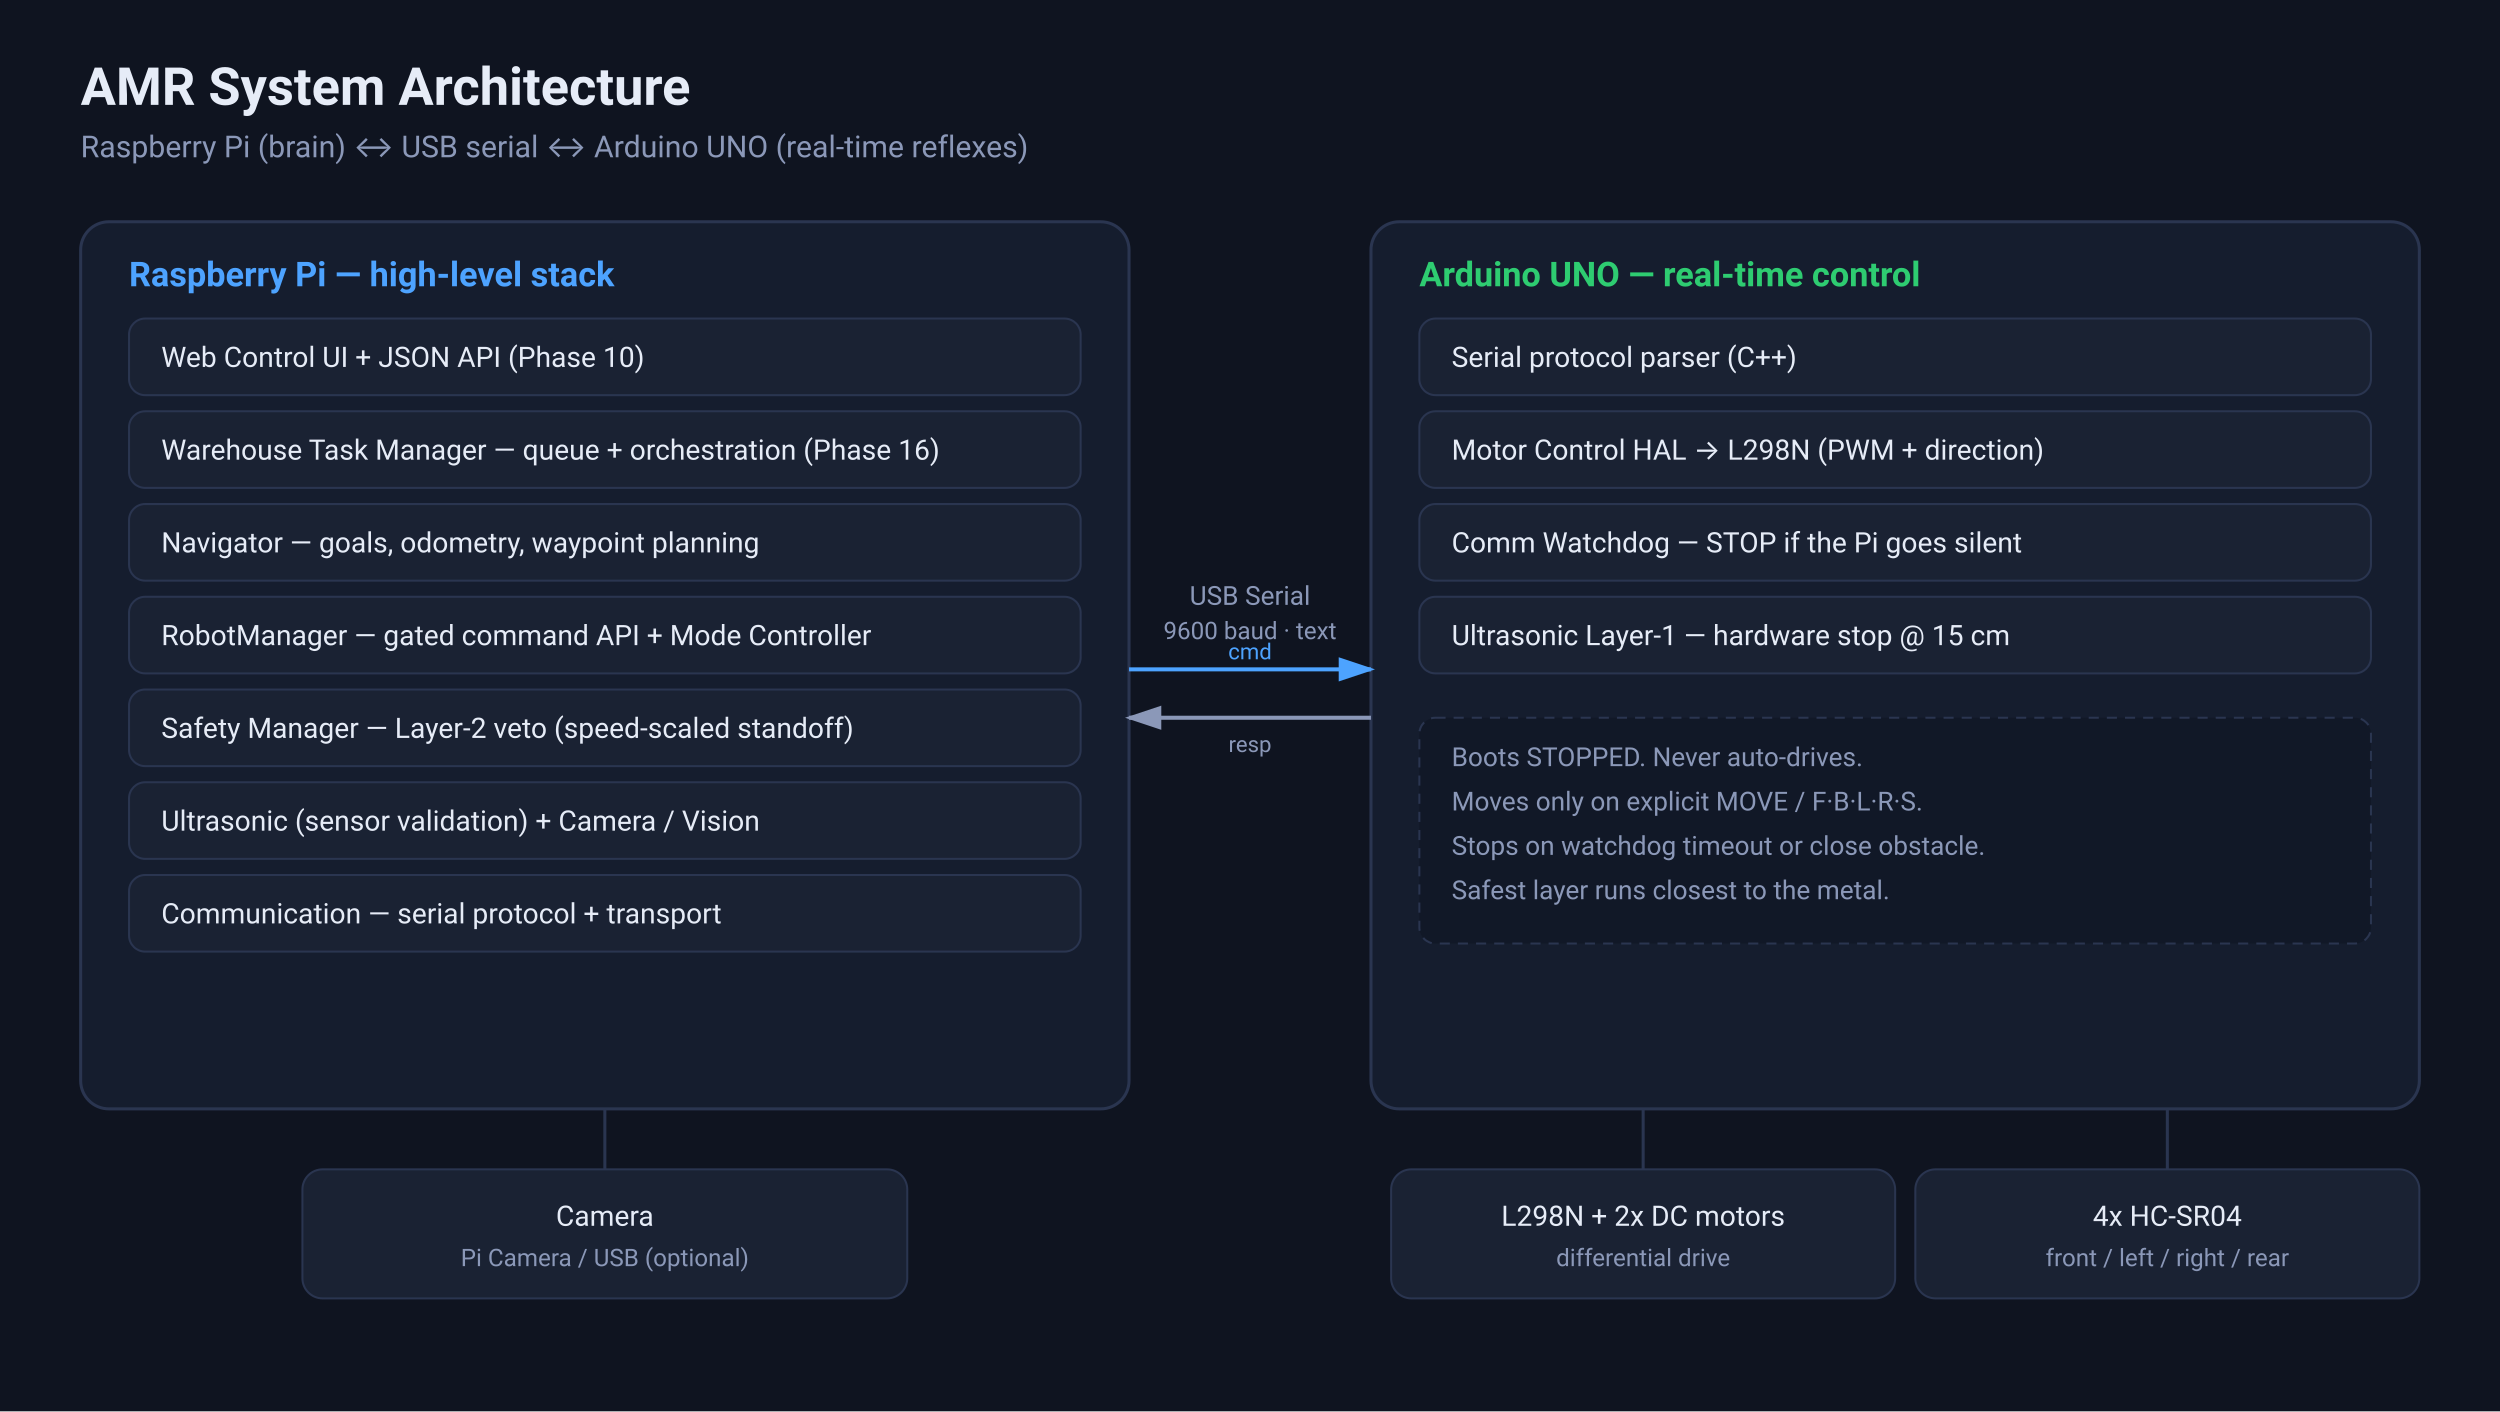
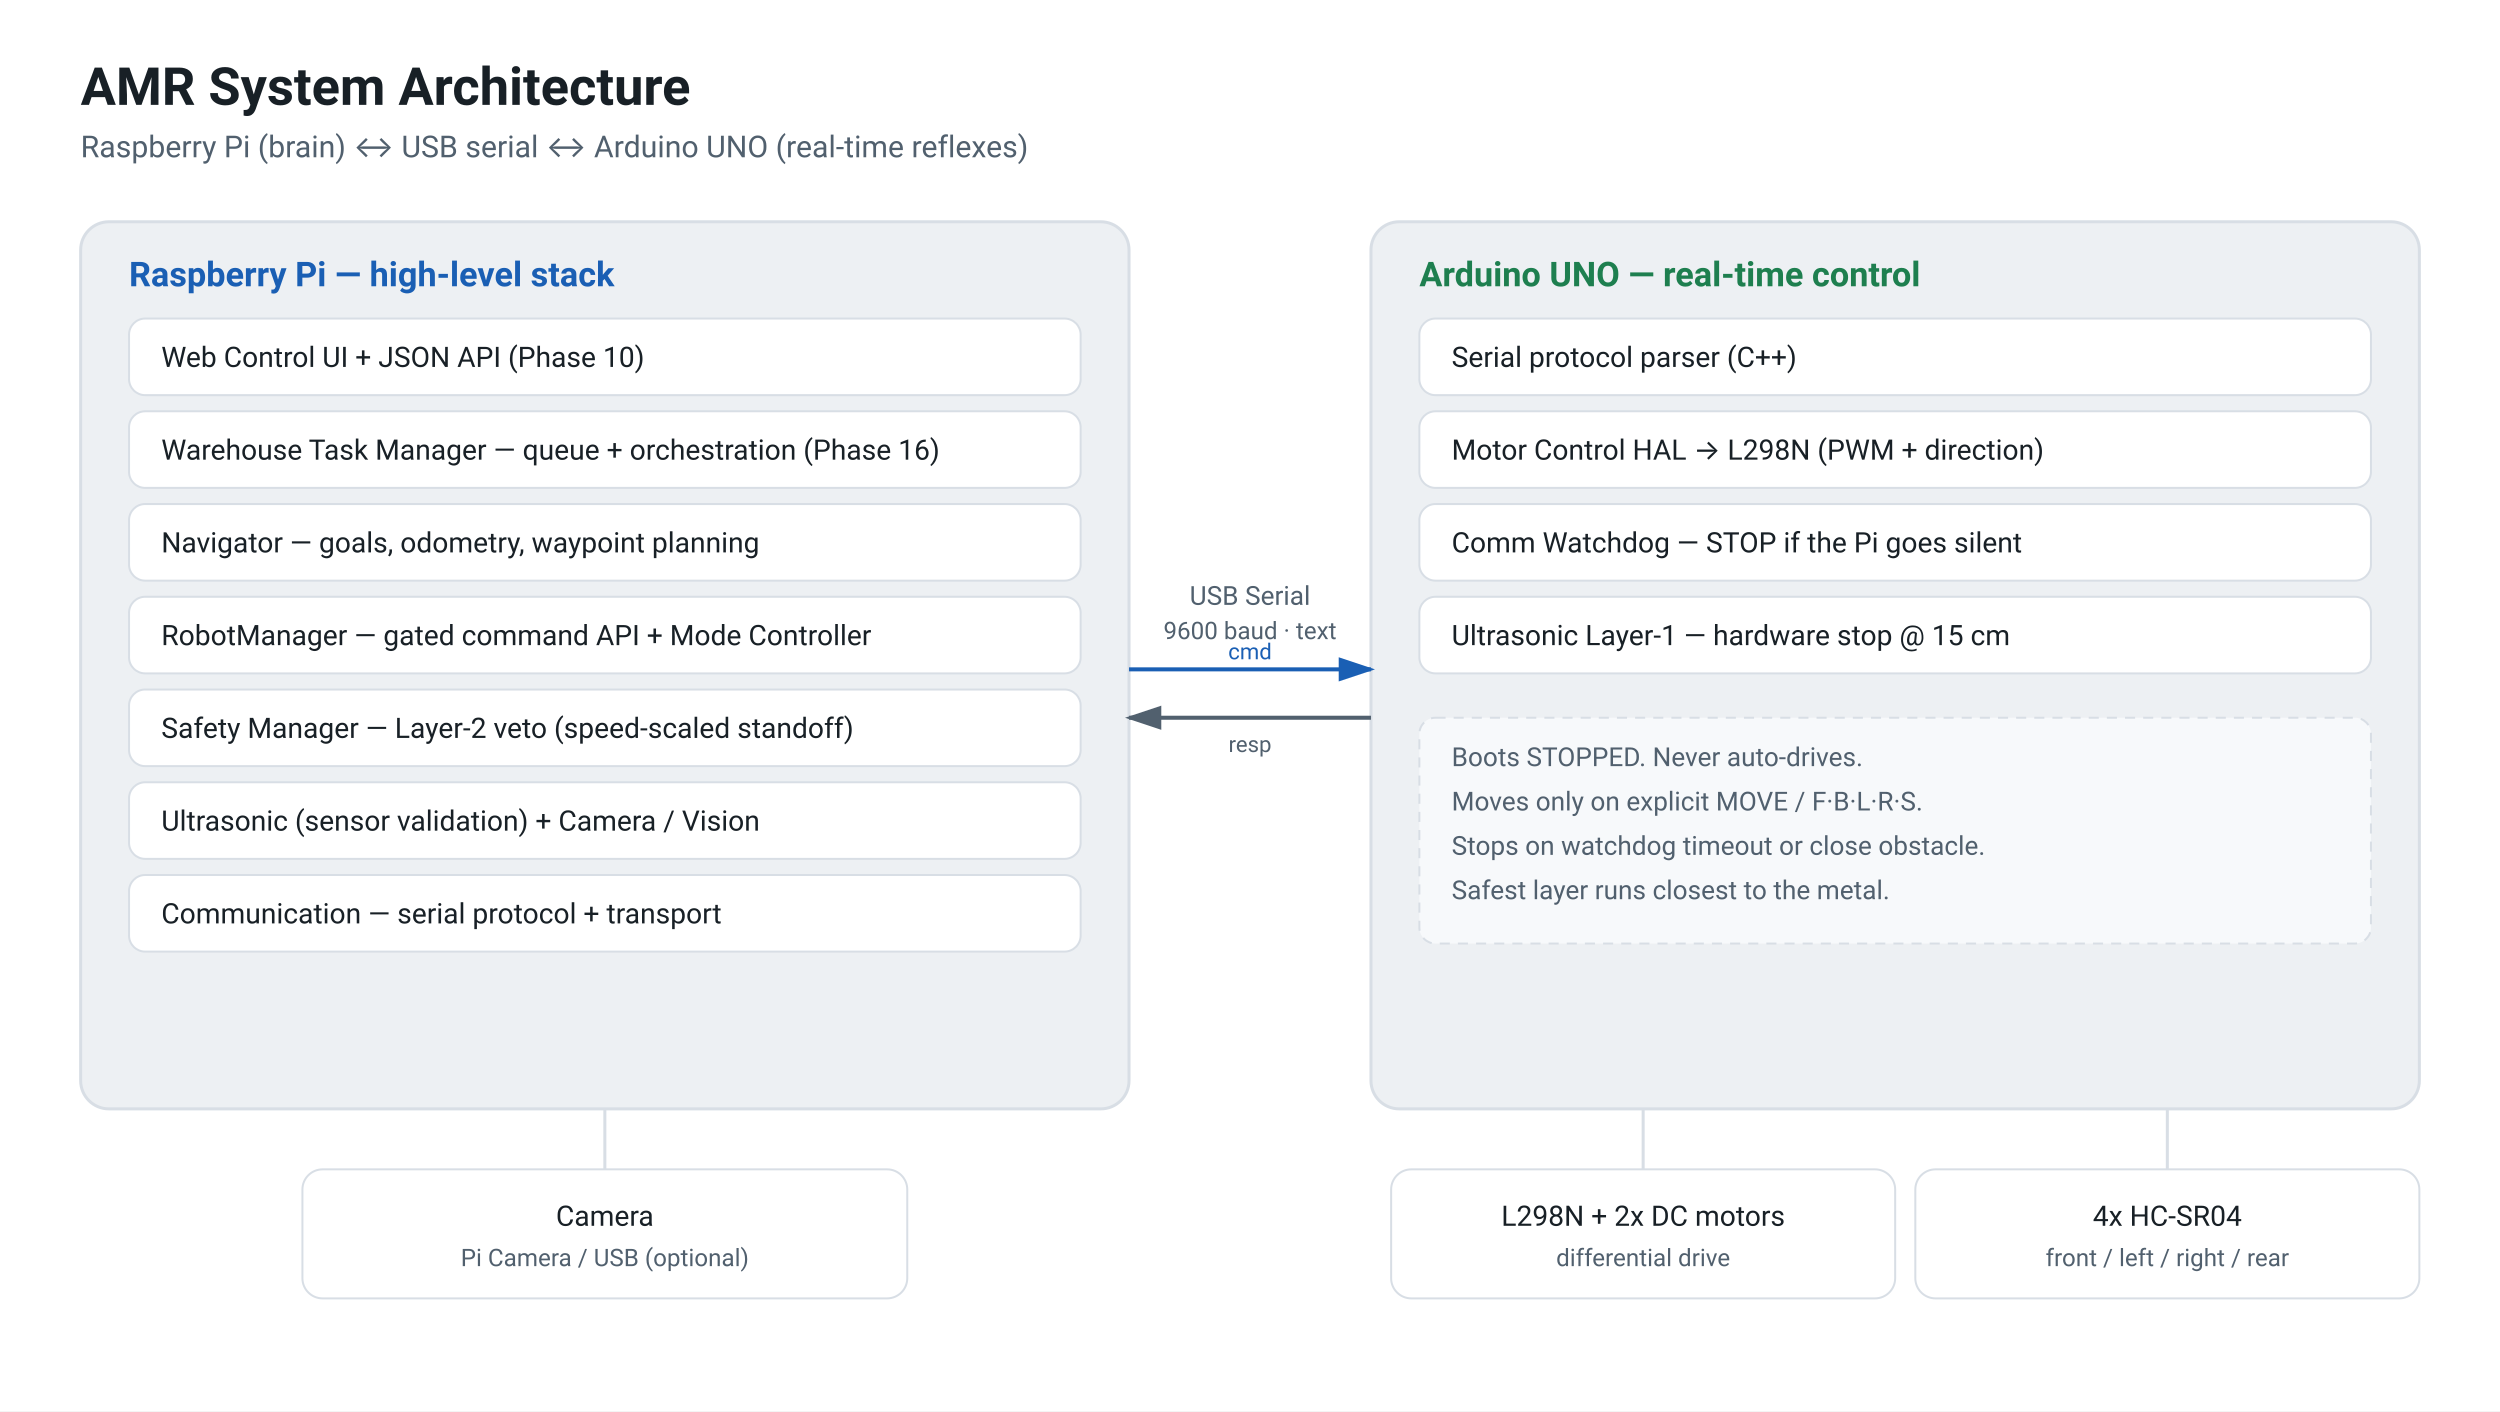
<svg xmlns="http://www.w3.org/2000/svg" width="1240" height="700" viewBox="0 0 1240 700" font-family="system-ui, -apple-system, 'Segoe UI', Roboto, sans-serif">
  <defs>
    <marker id="ah" markerWidth="10" markerHeight="10" refX="8" refY="3" orient="auto" markerUnits="strokeWidth">
-       <path d="M0,0 L9,3 L0,6 Z" fill="#4da3ff" />
+       <path d="M0,0 L9,3 L0,6 Z" fill="#1a5fb4" />
    </marker>
    <marker id="ahd" markerWidth="10" markerHeight="10" refX="8" refY="3" orient="auto" markerUnits="strokeWidth">
-       <path d="M0,0 L9,3 L0,6 Z" fill="#8b98b8" />
+       <path d="M0,0 L9,3 L0,6 Z" fill="#51606e" />
    </marker>
  </defs>
-   <rect width="1240" height="700" fill="#0f1420" />
-   <text x="40" y="52" fill="#e6ecf7" font-size="26" font-weight="700">AMR System Architecture</text>
-   <text x="40" y="78" fill="#8b98b8" font-size="15">Raspberry Pi (brain) ↔ USB serial ↔ Arduino UNO (real-time reflexes)</text>
-   <rect x="40" y="110" width="520" height="440" rx="14" fill="#151d2e" stroke="#2a3550" stroke-width="1.5" />
-   <text x="64" y="142" fill="#4da3ff" font-size="17" font-weight="700">Raspberry Pi — high-level stack</text>
-   <g font-size="14" fill="#e6ecf7">
-     <rect x="64" y="158" width="472" height="38" rx="8" fill="#1a2233" stroke="#2a3550" />
+   <rect width="1240" height="700" fill="#ffffff" />
+   <text x="40" y="52" fill="#182026" font-size="26" font-weight="700">AMR System Architecture</text>
+   <text x="40" y="78" fill="#51606e" font-size="15">Raspberry Pi (brain) ↔ USB serial ↔ Arduino UNO (real-time reflexes)</text>
+   <rect x="40" y="110" width="520" height="440" rx="14" fill="#edf0f3" stroke="#d8dee5" stroke-width="1.5" />
+   <text x="64" y="142" fill="#1a5fb4" font-size="17" font-weight="700">Raspberry Pi — high-level stack</text>
+   <g font-size="14" fill="#182026">
+     <rect x="64" y="158" width="472" height="38" rx="8" fill="#ffffff" stroke="#d8dee5" />
    <text x="80" y="182">Web Control UI + JSON API (Phase 10)</text>
-     <rect x="64" y="204" width="472" height="38" rx="8" fill="#1a2233" stroke="#2a3550" />
+     <rect x="64" y="204" width="472" height="38" rx="8" fill="#ffffff" stroke="#d8dee5" />
    <text x="80" y="228">Warehouse Task Manager — queue + orchestration (Phase 16)</text>
-     <rect x="64" y="250" width="472" height="38" rx="8" fill="#1a2233" stroke="#2a3550" />
+     <rect x="64" y="250" width="472" height="38" rx="8" fill="#ffffff" stroke="#d8dee5" />
    <text x="80" y="274">Navigator — goals, odometry, waypoint planning</text>
-     <rect x="64" y="296" width="472" height="38" rx="8" fill="#1a2233" stroke="#2a3550" />
+     <rect x="64" y="296" width="472" height="38" rx="8" fill="#ffffff" stroke="#d8dee5" />
    <text x="80" y="320">RobotManager — gated command API + Mode Controller</text>
-     <rect x="64" y="342" width="472" height="38" rx="8" fill="#1a2233" stroke="#2a3550" />
+     <rect x="64" y="342" width="472" height="38" rx="8" fill="#ffffff" stroke="#d8dee5" />
    <text x="80" y="366">Safety Manager — Layer-2 veto (speed-scaled standoff)</text>
-     <rect x="64" y="388" width="472" height="38" rx="8" fill="#1a2233" stroke="#2a3550" />
+     <rect x="64" y="388" width="472" height="38" rx="8" fill="#ffffff" stroke="#d8dee5" />
    <text x="80" y="412">Ultrasonic (sensor validation) + Camera / Vision</text>
-     <rect x="64" y="434" width="472" height="38" rx="8" fill="#1a2233" stroke="#2a3550" />
+     <rect x="64" y="434" width="472" height="38" rx="8" fill="#ffffff" stroke="#d8dee5" />
    <text x="80" y="458">Communication — serial protocol + transport</text>
  </g>
-   <rect x="680" y="110" width="520" height="440" rx="14" fill="#151d2e" stroke="#2a3550" stroke-width="1.5" />
-   <text x="704" y="142" fill="#2ecc71" font-size="17" font-weight="700">Arduino UNO — real-time control</text>
-   <g font-size="14" fill="#e6ecf7">
-     <rect x="704" y="158" width="472" height="38" rx="8" fill="#1a2233" stroke="#2a3550" />
+   <rect x="680" y="110" width="520" height="440" rx="14" fill="#edf0f3" stroke="#d8dee5" stroke-width="1.5" />
+   <text x="704" y="142" fill="#1e7f4f" font-size="17" font-weight="700">Arduino UNO — real-time control</text>
+   <g font-size="14" fill="#182026">
+     <rect x="704" y="158" width="472" height="38" rx="8" fill="#ffffff" stroke="#d8dee5" />
    <text x="720" y="182">Serial protocol parser (C++)</text>
-     <rect x="704" y="204" width="472" height="38" rx="8" fill="#1a2233" stroke="#2a3550" />
+     <rect x="704" y="204" width="472" height="38" rx="8" fill="#ffffff" stroke="#d8dee5" />
    <text x="720" y="228">Motor Control HAL → L298N (PWM + direction)</text>
-     <rect x="704" y="250" width="472" height="38" rx="8" fill="#1a2233" stroke="#2a3550" />
+     <rect x="704" y="250" width="472" height="38" rx="8" fill="#ffffff" stroke="#d8dee5" />
    <text x="720" y="274">Comm Watchdog — STOP if the Pi goes silent</text>
-     <rect x="704" y="296" width="472" height="38" rx="8" fill="#1a2233" stroke="#2a3550" />
+     <rect x="704" y="296" width="472" height="38" rx="8" fill="#ffffff" stroke="#d8dee5" />
    <text x="720" y="320">Ultrasonic Layer-1 — hardware stop @ 15 cm</text>
  </g>
-   <rect x="704" y="356" width="472" height="112" rx="8" fill="#111827" stroke="#2a3550" stroke-dasharray="5 4" />
-   <text x="720" y="380" fill="#8b98b8" font-size="13">Boots STOPPED. Never auto-drives.</text>
-   <text x="720" y="402" fill="#8b98b8" font-size="13">Moves only on explicit MOVE / F·B·L·R·S.</text>
-   <text x="720" y="424" fill="#8b98b8" font-size="13">Stops on watchdog timeout or close obstacle.</text>
-   <text x="720" y="446" fill="#8b98b8" font-size="13">Safest layer runs closest to the metal.</text>
-   <text x="620" y="300" fill="#8b98b8" font-size="13" text-anchor="middle">USB Serial</text>
-   <text x="620" y="317" fill="#8b98b8" font-size="12" text-anchor="middle">9600 baud · text</text>
-   <line x1="560" y1="332" x2="680" y2="332" stroke="#4da3ff" stroke-width="2" marker-end="url(#ah)" />
-   <text x="620" y="327" fill="#4da3ff" font-size="11" text-anchor="middle">cmd</text>
-   <line x1="680" y1="356" x2="560" y2="356" stroke="#8b98b8" stroke-width="2" marker-end="url(#ahd)" />
-   <text x="620" y="373" fill="#8b98b8" font-size="11" text-anchor="middle">resp</text>
-   <line x1="300" y1="550" x2="300" y2="580" stroke="#2a3550" stroke-width="1.5" />
-   <rect x="150" y="580" width="300" height="64" rx="10" fill="#1a2233" stroke="#2a3550" />
-   <text x="300" y="608" fill="#e6ecf7" font-size="14" text-anchor="middle">Camera</text>
-   <text x="300" y="628" fill="#8b98b8" font-size="12" text-anchor="middle">Pi Camera / USB (optional)</text>
-   <line x1="815" y1="550" x2="815" y2="580" stroke="#2a3550" stroke-width="1.5" />
-   <line x1="1075" y1="550" x2="1075" y2="580" stroke="#2a3550" stroke-width="1.5" />
-   <rect x="690" y="580" width="250" height="64" rx="10" fill="#1a2233" stroke="#2a3550" />
-   <text x="815" y="608" fill="#e6ecf7" font-size="14" text-anchor="middle">L298N + 2x DC motors</text>
-   <text x="815" y="628" fill="#8b98b8" font-size="12" text-anchor="middle">differential drive</text>
-   <rect x="950" y="580" width="250" height="64" rx="10" fill="#1a2233" stroke="#2a3550" />
-   <text x="1075" y="608" fill="#e6ecf7" font-size="14" text-anchor="middle">4x HC-SR04</text>
-   <text x="1075" y="628" fill="#8b98b8" font-size="12" text-anchor="middle">front / left / right / rear</text>
+   <rect x="704" y="356" width="472" height="112" rx="8" fill="#f7f9fb" stroke="#d8dee5" stroke-dasharray="5 4" />
+   <text x="720" y="380" fill="#51606e" font-size="13">Boots STOPPED. Never auto-drives.</text>
+   <text x="720" y="402" fill="#51606e" font-size="13">Moves only on explicit MOVE / F·B·L·R·S.</text>
+   <text x="720" y="424" fill="#51606e" font-size="13">Stops on watchdog timeout or close obstacle.</text>
+   <text x="720" y="446" fill="#51606e" font-size="13">Safest layer runs closest to the metal.</text>
+   <text x="620" y="300" fill="#51606e" font-size="13" text-anchor="middle">USB Serial</text>
+   <text x="620" y="317" fill="#51606e" font-size="12" text-anchor="middle">9600 baud · text</text>
+   <line x1="560" y1="332" x2="680" y2="332" stroke="#1a5fb4" stroke-width="2" marker-end="url(#ah)" />
+   <text x="620" y="327" fill="#1a5fb4" font-size="11" text-anchor="middle">cmd</text>
+   <line x1="680" y1="356" x2="560" y2="356" stroke="#51606e" stroke-width="2" marker-end="url(#ahd)" />
+   <text x="620" y="373" fill="#51606e" font-size="11" text-anchor="middle">resp</text>
+   <line x1="300" y1="550" x2="300" y2="580" stroke="#d8dee5" stroke-width="1.5" />
+   <rect x="150" y="580" width="300" height="64" rx="10" fill="#ffffff" stroke="#d8dee5" />
+   <text x="300" y="608" fill="#182026" font-size="14" text-anchor="middle">Camera</text>
+   <text x="300" y="628" fill="#51606e" font-size="12" text-anchor="middle">Pi Camera / USB (optional)</text>
+   <line x1="815" y1="550" x2="815" y2="580" stroke="#d8dee5" stroke-width="1.5" />
+   <line x1="1075" y1="550" x2="1075" y2="580" stroke="#d8dee5" stroke-width="1.5" />
+   <rect x="690" y="580" width="250" height="64" rx="10" fill="#ffffff" stroke="#d8dee5" />
+   <text x="815" y="608" fill="#182026" font-size="14" text-anchor="middle">L298N + 2x DC motors</text>
+   <text x="815" y="628" fill="#51606e" font-size="12" text-anchor="middle">differential drive</text>
+   <rect x="950" y="580" width="250" height="64" rx="10" fill="#ffffff" stroke="#d8dee5" />
+   <text x="1075" y="608" fill="#182026" font-size="14" text-anchor="middle">4x HC-SR04</text>
+   <text x="1075" y="628" fill="#51606e" font-size="12" text-anchor="middle">front / left / right / rear</text>
</svg>
